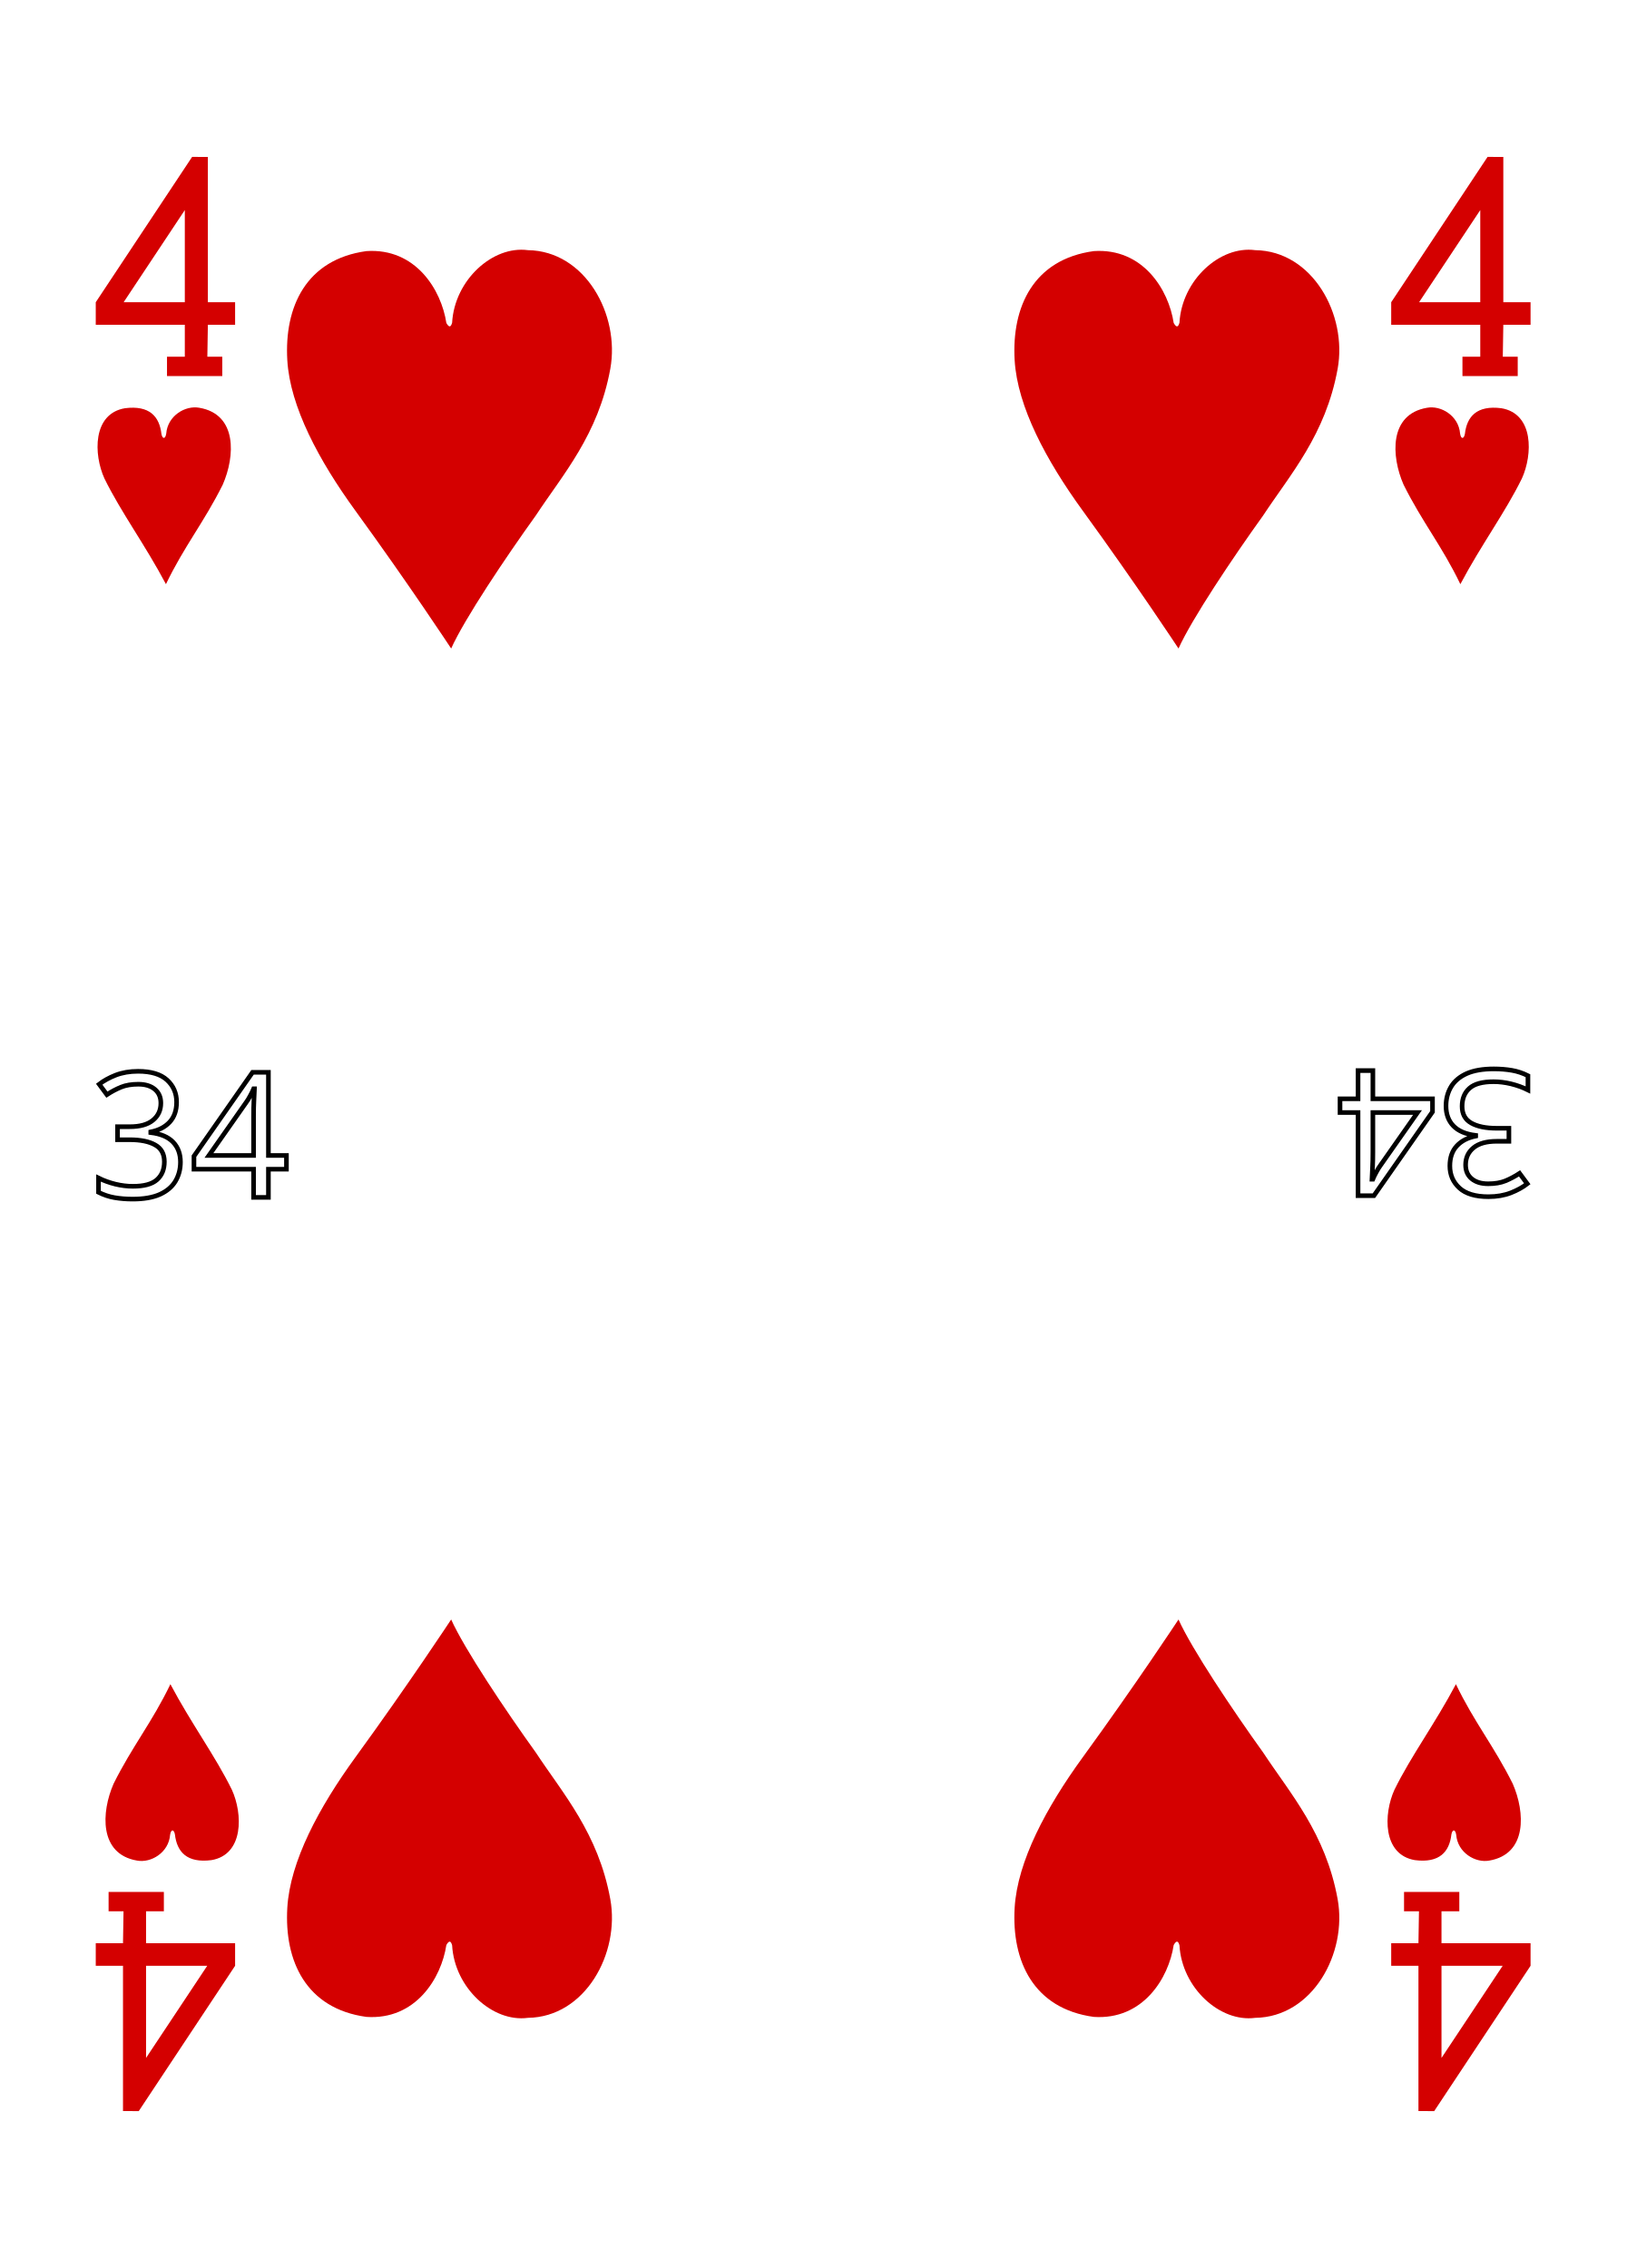
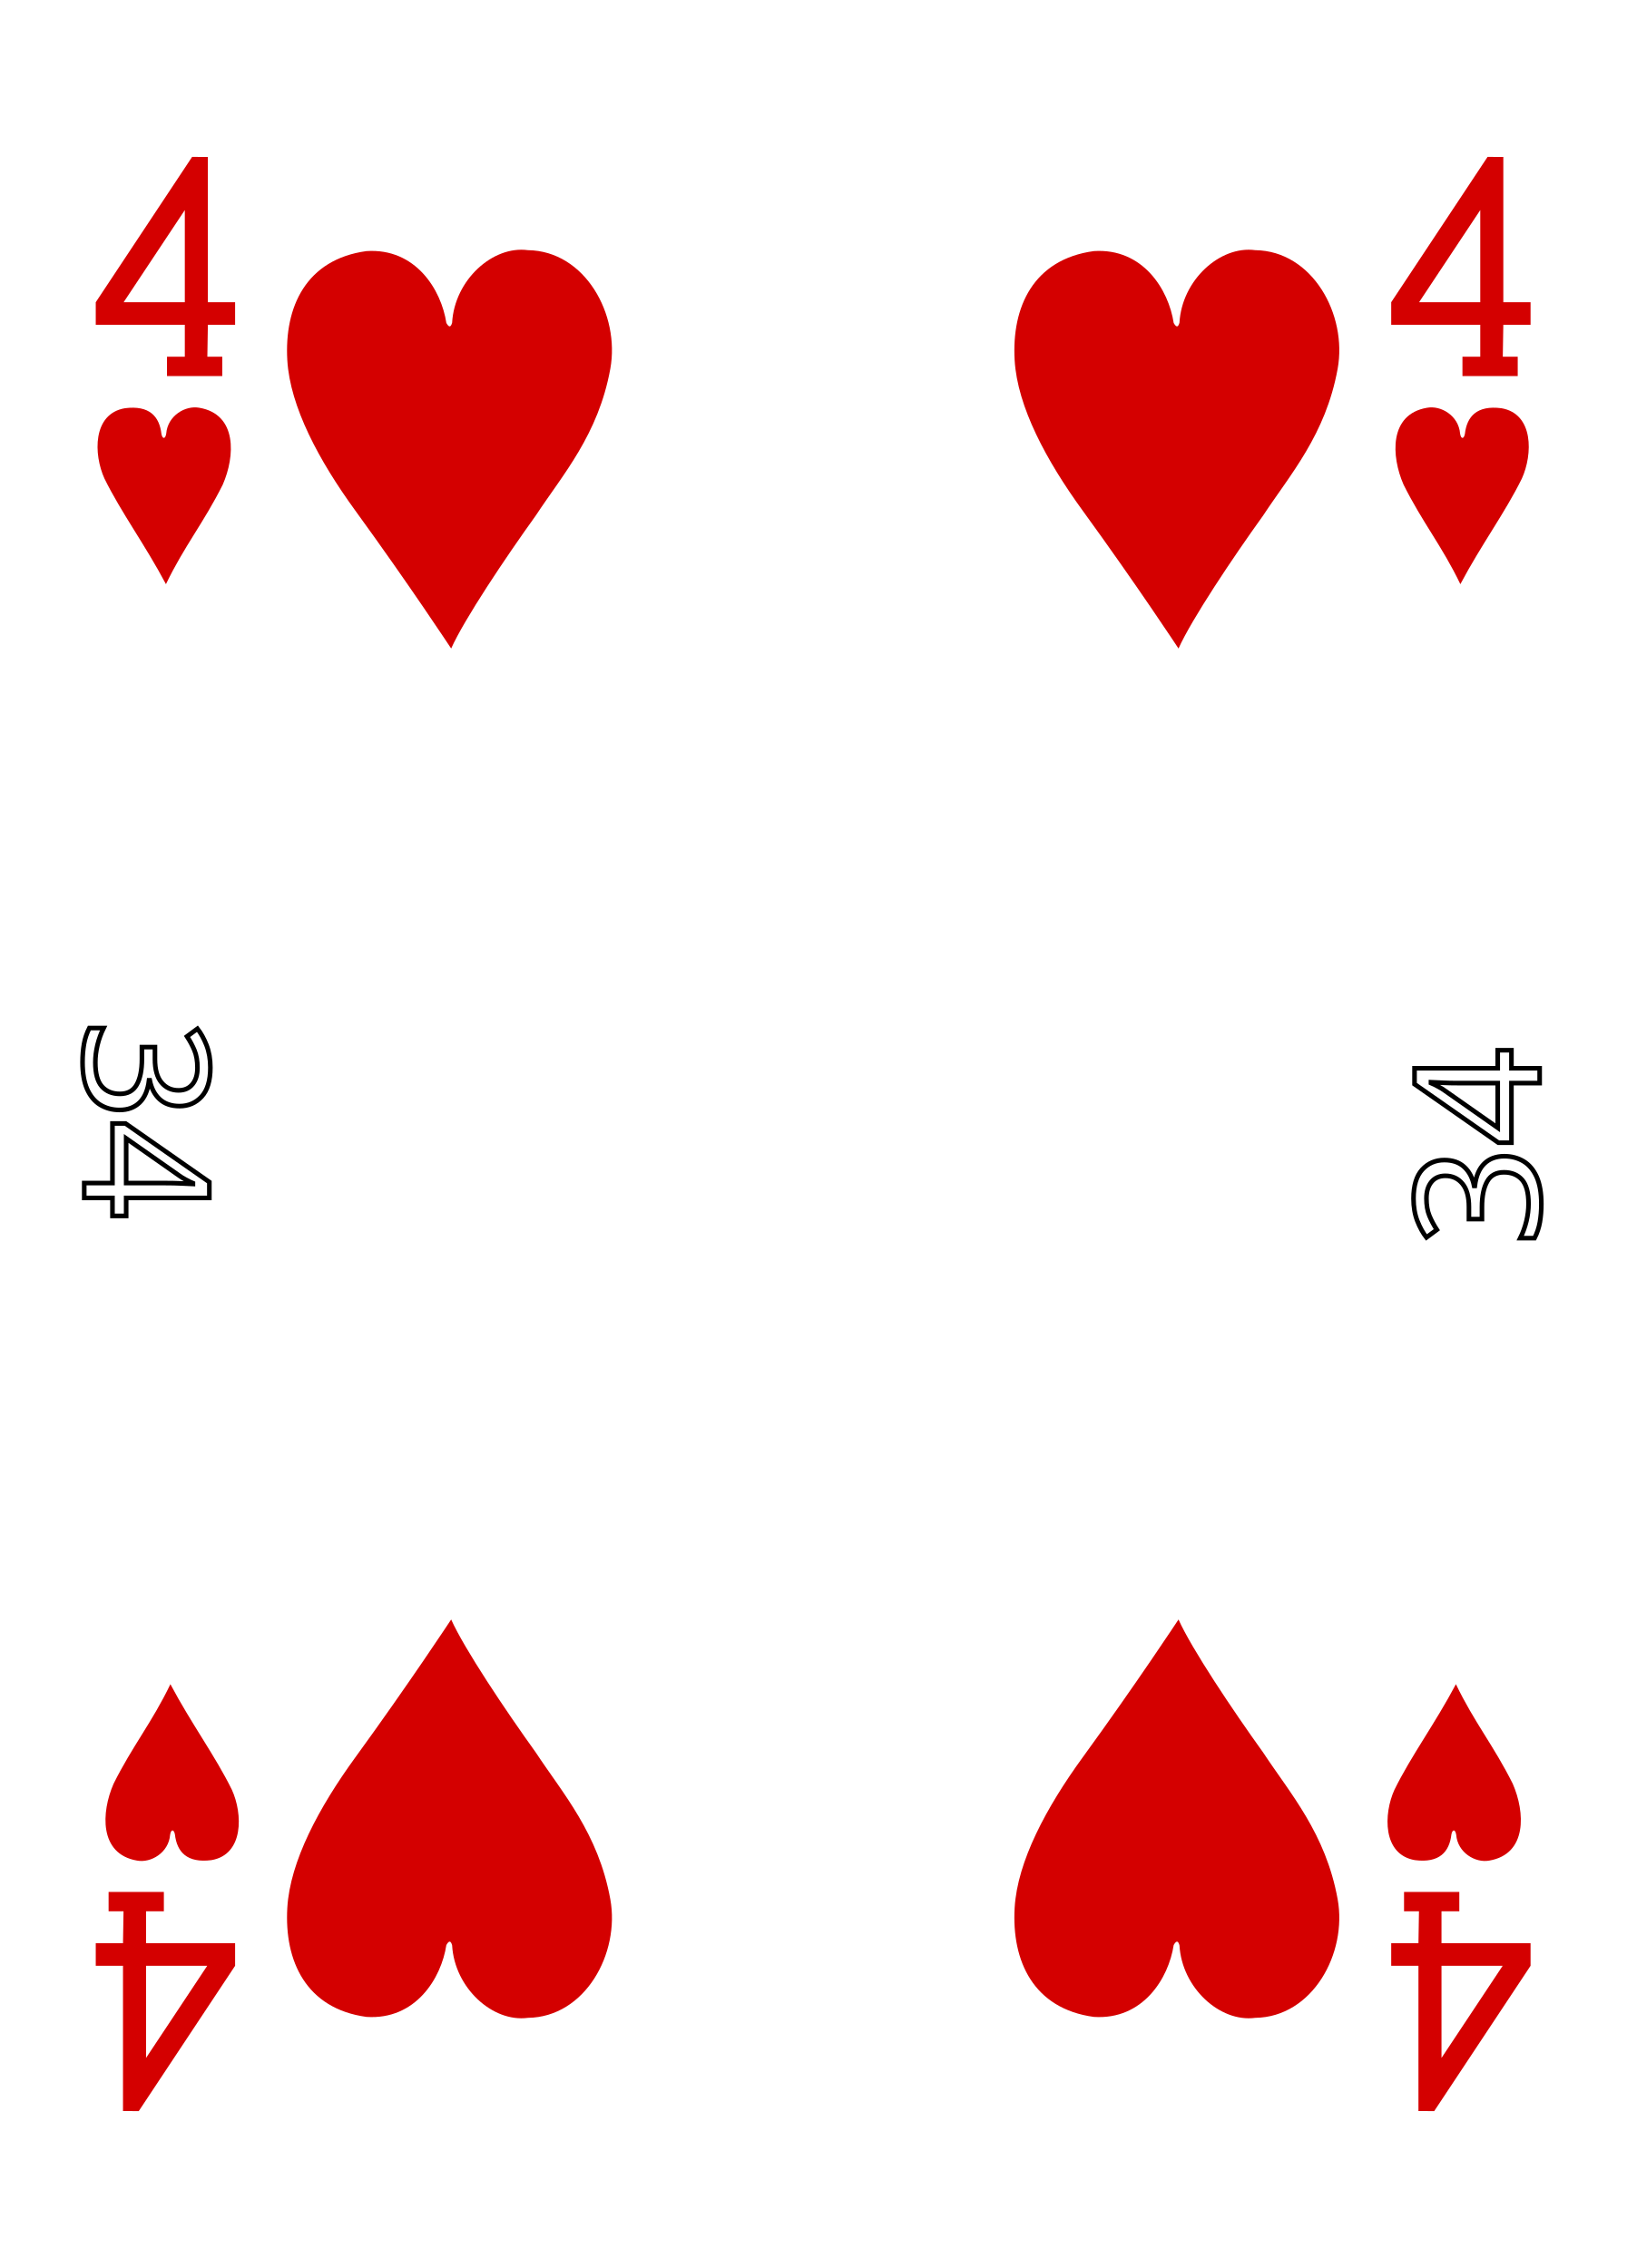
<svg xmlns="http://www.w3.org/2000/svg" xmlns:xlink="http://www.w3.org/1999/xlink" width="224.25" height="312.781" id="svg18947" version="1.1">
  <defs id="defs18949">
    <linearGradient id="linearGradient3006">
      <stop style="stop-color:#ffffff;stop-opacity:1;" offset="0" id="stop3008" />
      <stop id="stop3014" offset="0.377" style="stop-color:#7f7f7f;stop-opacity:1;" />
      <stop style="stop-color:#ffffff;stop-opacity:1;" offset="0.802" id="stop3016" />
      <stop style="stop-color:#cccccc;stop-opacity:1" offset="1" id="stop3010" />
    </linearGradient>
    <linearGradient id="linearGradient3804">
      <stop style="stop-color:#000000;stop-opacity:1;" offset="0" id="stop3806" />
      <stop id="stop3812" offset="0.5" style="stop-color:#333333;stop-opacity:1" />
      <stop style="stop-color:#000000;stop-opacity:1;" offset="1" id="stop3808" />
    </linearGradient>
    <linearGradient id="linearGradient3833">
      <stop style="stop-color:#000000;stop-opacity:1;" offset="0" id="stop3835" />
      <stop id="stop3841" offset="0.5" style="stop-color:#333333;stop-opacity:1" />
      <stop style="stop-color:#000000;stop-opacity:1" offset="1" id="stop3837" />
    </linearGradient>
    <linearGradient id="linearGradient3851">
      <stop style="stop-color:#808080;stop-opacity:1;" offset="0" id="stop3853" />
      <stop id="stop3859" offset="0.5" style="stop-color:#ffffff;stop-opacity:1;" />
      <stop style="stop-color:#808080;stop-opacity:1;" offset="1" id="stop3855" />
    </linearGradient>
    <radialGradient xlink:href="#linearGradient3933-4-3" id="radialGradient3939-7-7" cx="44.15" cy="208.928" fx="44.15" fy="208.928" r="74.727" gradientTransform="matrix(0.9724199,-0.00350785,0.00204639,0.4092987,4026.407,-290.6514)" gradientUnits="userSpaceOnUse" />
    <linearGradient id="linearGradient3933-4-3">
      <stop style="stop-color:#000000;stop-opacity:1;" offset="0" id="stop3935-0-7" />
      <stop style="stop-color:#000000;stop-opacity:0;" offset="1" id="stop3937-9-2" />
    </linearGradient>
    <linearGradient xlink:href="#linearGradient3006-1-5" id="linearGradient3012-2-7" x1="81.906" y1="294.384" x2="178.156" y2="294.384" gradientUnits="userSpaceOnUse" gradientTransform="translate(3914.848,-255.2825)" />
    <linearGradient id="linearGradient3006-1-5">
      <stop style="stop-color:#ffffff;stop-opacity:1;" offset="0" id="stop3008-6-4" />
      <stop id="stop3014-8-12" offset="0.377" style="stop-color:#7f7f7f;stop-opacity:1;" />
      <stop style="stop-color:#ffffff;stop-opacity:1;" offset="0.802" id="stop3016-5-0" />
      <stop style="stop-color:#cccccc;stop-opacity:1" offset="1" id="stop3010-7-0" />
    </linearGradient>
    <linearGradient gradientTransform="translate(3914.848,-376.2825)" xlink:href="#linearGradient3804-6-4" id="linearGradient3810-9-1" x1="65.224" y1="394.696" x2="156.749" y2="394.696" gradientUnits="userSpaceOnUse" />
    <linearGradient id="linearGradient3804-6-4">
      <stop style="stop-color:#000000;stop-opacity:1;" offset="0" id="stop3806-1-6" />
      <stop id="stop3812-4-0" offset="0.5" style="stop-color:#333333;stop-opacity:1" />
      <stop style="stop-color:#000000;stop-opacity:1;" offset="1" id="stop3808-2-7" />
    </linearGradient>
    <radialGradient xlink:href="#linearGradient3024-3-7" id="radialGradient3030-7-1" cx="114.593" cy="428.493" fx="114.593" fy="428.493" r="43.142" gradientTransform="matrix(0.7913852,4.4166814e-8,0,0.4810074,3940.863,-177.7307)" gradientUnits="userSpaceOnUse" />
    <linearGradient id="linearGradient3024-3-7">
      <stop id="stop3028-2-7" offset="0" style="stop-color:#000000;stop-opacity:1" />
      <stop id="stop3026-2-7" offset="1" style="stop-color:#242424;stop-opacity:1;" />
    </linearGradient>
    <linearGradient gradientTransform="translate(3914.848,-376.2825)" xlink:href="#linearGradient3101-2-3" id="linearGradient3113-4-7" gradientUnits="userSpaceOnUse" x1="145.602" y1="375.926" x2="183.78" y2="390.783" />
    <linearGradient id="linearGradient3101-2-3">
      <stop style="stop-color:#000000;stop-opacity:1;" offset="0" id="stop3103-4-3" />
      <stop style="stop-color:#000000;stop-opacity:0;" offset="1" id="stop3105-5-5" />
    </linearGradient>
    <linearGradient gradientTransform="translate(3914.848,-376.2825)" xlink:href="#linearGradient3101-2-3" id="linearGradient3107-7-9" x1="113.006" y1="395.661" x2="116.814" y2="405.196" gradientUnits="userSpaceOnUse" />
    <linearGradient xlink:href="#linearGradient3833-1-81" id="linearGradient3086-3-9" gradientUnits="userSpaceOnUse" gradientTransform="matrix(0.4384643,7.9081918e-4,-6.5324466e-4,0.5308057,903.2701,-3758.355)" x1="-158.781" y1="459.141" x2="-128.625" y2="459.141" />
    <linearGradient id="linearGradient3833-1-81">
      <stop style="stop-color:#000000;stop-opacity:1;" offset="0" id="stop3835-5-82" />
      <stop id="stop3841-2-6" offset="0.5" style="stop-color:#333333;stop-opacity:1" />
      <stop style="stop-color:#000000;stop-opacity:1" offset="1" id="stop3837-7-6" />
    </linearGradient>
    <linearGradient xlink:href="#linearGradient3851-5-38" id="linearGradient3088-8-0" gradientUnits="userSpaceOnUse" gradientTransform="matrix(0.4384643,7.9081918e-4,-6.5324466e-4,0.5308057,970.1511,-3759.495)" x1="-311.312" y1="463.516" x2="-281.156" y2="463.516" />
    <linearGradient id="linearGradient3851-5-38">
      <stop style="stop-color:#808080;stop-opacity:1;" offset="0" id="stop3853-1-0" />
      <stop id="stop3859-7-1" offset="0.5" style="stop-color:#ffffff;stop-opacity:1;" />
      <stop style="stop-color:#808080;stop-opacity:1;" offset="1" id="stop3855-1-2" />
    </linearGradient>
  </defs>
  <g transform="translate(-247.874,-381.6862)" id="layer1">
    <g transform="translate(267.498,-4555.394)" id="g10706" style="display:inline">
      <path d="m 3.402,4988.943 0,-2.672 2.456,0 0,-4.404 -12.279,0 0,-3.107 13.286,-20.043 2.171,0.01 0,20.036 3.756,0 0,3.107 -3.756,0 -0.072,4.404 2.058,0 0,2.672 z m 2.456,-22.892 -8.435,12.708 8.435,0 z" id="path7104" style="fill:#d40000;fill-opacity:1;display:inline" />
      <path d="m 181.582,5197.999 0,2.672 -2.456,0 0,4.404 12.279,0 0,3.107 -13.286,20.043 -2.171,-0.01 0,-20.036 -3.756,0 0,-3.107 3.756,0 0.072,-4.404 -2.059,0 0,-2.672 z m -2.456,22.892 8.435,-12.708 -8.435,0 z" id="path7159" style="fill:#d40000;fill-opacity:1;display:inline" />
      <path style="fill:#d40000;fill-opacity:1;display:inline" id="path8638" d="m -5.223,5003.077 c -1.504,-3.299 -1.669,-8.935 2.823,-9.698 3.384,-0.435 4.761,1.138 5.035,3.555 0.135,0.706 0.534,0.749 0.66,-0.055 0.194,-2.479 2.648,-3.926 4.566,-3.562 5.25,0.898 4.944,6.677 3.229,10.598 -2.594,5.205 -5.321,8.491 -7.833,13.729 -2.886,-5.454 -6.182,-9.885 -8.479,-14.566 z" />
      <g id="g8137" transform="matrix(0.95,0,0,0.95,6.312978,256.2612)">
        <path d="m 25.884,4963.63 c 7.144,-0.474 10.868,5.627 11.595,10.436 0.433,0.764 0.671,0.549 0.837,-0.042 0.349,-6.174 5.875,-11.22 10.993,-10.53 8.328,0.108 13.389,9.375 11.966,17.219 -1.738,9.582 -6.9,15.351 -10.808,21.293 -4.421,6.152 -10.373,15.04 -12.29,19.317 0,0 -6.048,-9.204 -13.917,-20.03 -5.262,-7.239 -9.473,-15.082 -9.865,-21.835 -0.448,-7.715 2.719,-14.632 11.489,-15.828 z" id="path8520" style="fill:#d40000;fill-opacity:1;display:inline" />
        <path d="m 131.446,4963.63 c 7.144,-0.474 10.868,5.627 11.595,10.436 0.433,0.764 0.671,0.549 0.837,-0.042 0.349,-6.174 5.875,-11.22 10.993,-10.53 8.328,0.108 13.389,9.375 11.966,17.219 -1.738,9.582 -6.9,15.351 -10.808,21.293 -4.421,6.152 -10.373,15.04 -12.29,19.317 0,0 -6.048,-9.204 -13.917,-20.03 -5.262,-7.239 -9.473,-15.082 -9.865,-21.835 -0.448,-7.715 2.719,-14.632 11.489,-15.828 z" id="path8522" style="fill:#d40000;fill-opacity:1;display:inline" />
        <path d="m 25.884,5219.97 c 7.144,0.474 10.868,-5.627 11.595,-10.436 0.433,-0.764 0.671,-0.549 0.837,0.042 0.349,6.174 5.875,11.22 10.993,10.53 8.328,-0.108 13.389,-9.375 11.966,-17.219 -1.738,-9.582 -6.9,-15.351 -10.808,-21.293 -4.421,-6.152 -10.373,-15.04 -12.29,-19.317 0,0 -6.048,9.204 -13.917,20.03 -5.262,7.239 -9.473,15.082 -9.865,21.835 -0.448,7.715 2.719,14.632 11.489,15.828 z" id="path8584" style="fill:#d40000;fill-opacity:1;display:inline" />
        <path d="m 131.446,5219.97 c 7.144,0.474 10.868,-5.627 11.595,-10.436 0.433,-0.764 0.671,-0.549 0.837,0.042 0.349,6.174 5.875,11.22 10.993,10.53 8.328,-0.108 13.389,-9.375 11.966,-17.219 -1.738,-9.582 -6.9,-15.351 -10.808,-21.293 -4.421,-6.152 -10.373,-15.04 -12.29,-19.317 0,0 -6.048,9.204 -13.917,20.03 -5.262,7.239 -9.473,15.082 -9.865,21.835 -0.448,7.715 2.719,14.632 11.489,15.828 z" id="path8586" style="fill:#d40000;fill-opacity:1;display:inline" />
      </g>
      <path style="fill:#d40000;fill-opacity:1;display:inline" id="path8654" d="m 172.635,5183.913 c -1.504,3.299 -1.669,8.935 2.823,9.698 3.384,0.435 4.761,-1.138 5.035,-3.555 0.135,-0.706 0.534,-0.749 0.66,0.055 0.194,2.479 2.648,3.926 4.566,3.562 5.25,-0.898 4.944,-6.677 3.229,-10.598 -2.594,-5.205 -5.321,-8.491 -7.833,-13.729 -2.886,5.454 -6.182,9.885 -8.479,14.566 z" />
      <path d="m 182.015,4988.943 0,-2.672 2.456,0 0,-4.404 -12.279,0 0,-3.107 13.286,-20.043 2.171,0.01 0,20.036 3.756,0 0,3.107 -3.756,0 -0.072,4.404 2.059,0 0,2.672 z m 2.456,-22.892 -8.435,12.708 8.435,0 z" id="path7104-62" style="fill:#d40000;fill-opacity:1;display:inline" />
      <path d="m 2.969,5197.999 0,2.672 -2.456,0 0,4.404 12.279,0 0,3.107 -13.286,20.043 -2.171,-0.01 0,-20.036 -3.756,0 0,-3.107 3.756,0 0.072,-4.404 -2.058,0 0,-2.672 z m -2.456,22.892 8.435,-12.708 -8.435,0 z" id="path7159-14" style="fill:#d40000;fill-opacity:1;display:inline" />
      <path style="fill:#d40000;fill-opacity:1;display:inline" id="path8638-6" d="m 190.207,5003.077 c 1.504,-3.299 1.669,-8.935 -2.823,-9.698 -3.384,-0.435 -4.761,1.138 -5.035,3.555 -0.135,0.706 -0.534,0.749 -0.66,-0.055 -0.194,-2.479 -2.648,-3.926 -4.566,-3.562 -5.25,0.898 -4.944,6.677 -3.229,10.598 2.594,5.205 5.321,8.491 7.833,13.729 2.886,-5.454 6.182,-9.885 8.479,-14.566 z" />
      <path style="fill:#d40000;fill-opacity:1;display:inline" id="path8654-2" d="m 12.35,5183.913 c 1.504,3.299 1.669,8.935 -2.823,9.698 -3.384,0.436 -4.761,-1.138 -5.035,-3.555 -0.135,-0.706 -0.534,-0.749 -0.66,0.055 -0.194,2.479 -2.648,3.926 -4.566,3.562 -5.25,-0.898 -4.944,-6.677 -3.229,-10.598 2.594,-5.205 5.321,-8.491 7.833,-13.729 2.886,5.454 6.182,9.885 8.479,14.566 z" />
    </g>
-     <text id="text70860-7" y="546.82" x="260.377" style="font-style:normal;font-variant:normal;font-weight:normal;font-stretch:normal;font-size:24.02px;line-height:125%;font-family:'Card Characters';-inkscape-font-specification:'Card Characters';text-align:start;letter-spacing:0px;word-spacing:0px;writing-mode:lr-tb;text-anchor:start;fill:none;stroke:#000000;stroke-width:0.636;stroke-opacity:1" xml:space="preserve">
-       <tspan id="tspan89053" x="260.377" y="546.82" style="stroke-width:0.636">34</tspan>
+     <text id="text70860-7" y="-259.486" x="522.387" style="font-size:24.02px;font-style:normal;font-variant:normal;font-weight:normal;font-stretch:normal;text-align:start;line-height:125%;letter-spacing:0px;word-spacing:0px;writing-mode:lr-tb;text-anchor:start;fill:none;stroke:#000000;stroke-width:0.636;stroke-opacity:1;font-family:Card Characters;-inkscape-font-specification:Card Characters" xml:space="preserve" transform="matrix(0,1,-1,0,0,0)">
+       <tspan id="tspan89053" x="522.387" y="-259.486" style="stroke-width:0.636">34</tspan>
    </text>
-     <text transform="scale(-1,-1)" xml:space="preserve" style="font-style:normal;font-variant:normal;font-weight:normal;font-stretch:normal;font-size:24.02px;line-height:125%;font-family:'Card Characters';-inkscape-font-specification:'Card Characters';text-align:start;letter-spacing:0px;word-spacing:0px;writing-mode:lr-tb;text-anchor:start;fill:none;stroke:#000000;stroke-width:0.636;stroke-opacity:1" x="-459.621" y="-529.333" id="text443195">
-       <tspan id="tspan443197" x="-459.621" y="-529.333" style="stroke-width:0.636">34</tspan>
+     <text transform="matrix(0,-1,1,0,0,0)" xml:space="preserve" style="font-size:24.02px;font-style:normal;font-variant:normal;font-weight:normal;font-stretch:normal;text-align:start;line-height:125%;letter-spacing:0px;word-spacing:0px;writing-mode:lr-tb;text-anchor:start;fill:none;stroke:#000000;stroke-width:0.636;stroke-opacity:1;font-family:Card Characters;-inkscape-font-specification:Card Characters" x="-553.514" y="460.158" id="text443195">
+       <tspan id="tspan443197" x="-553.514" y="460.158" style="stroke-width:0.636">34</tspan>
    </text>
  </g>
</svg>
